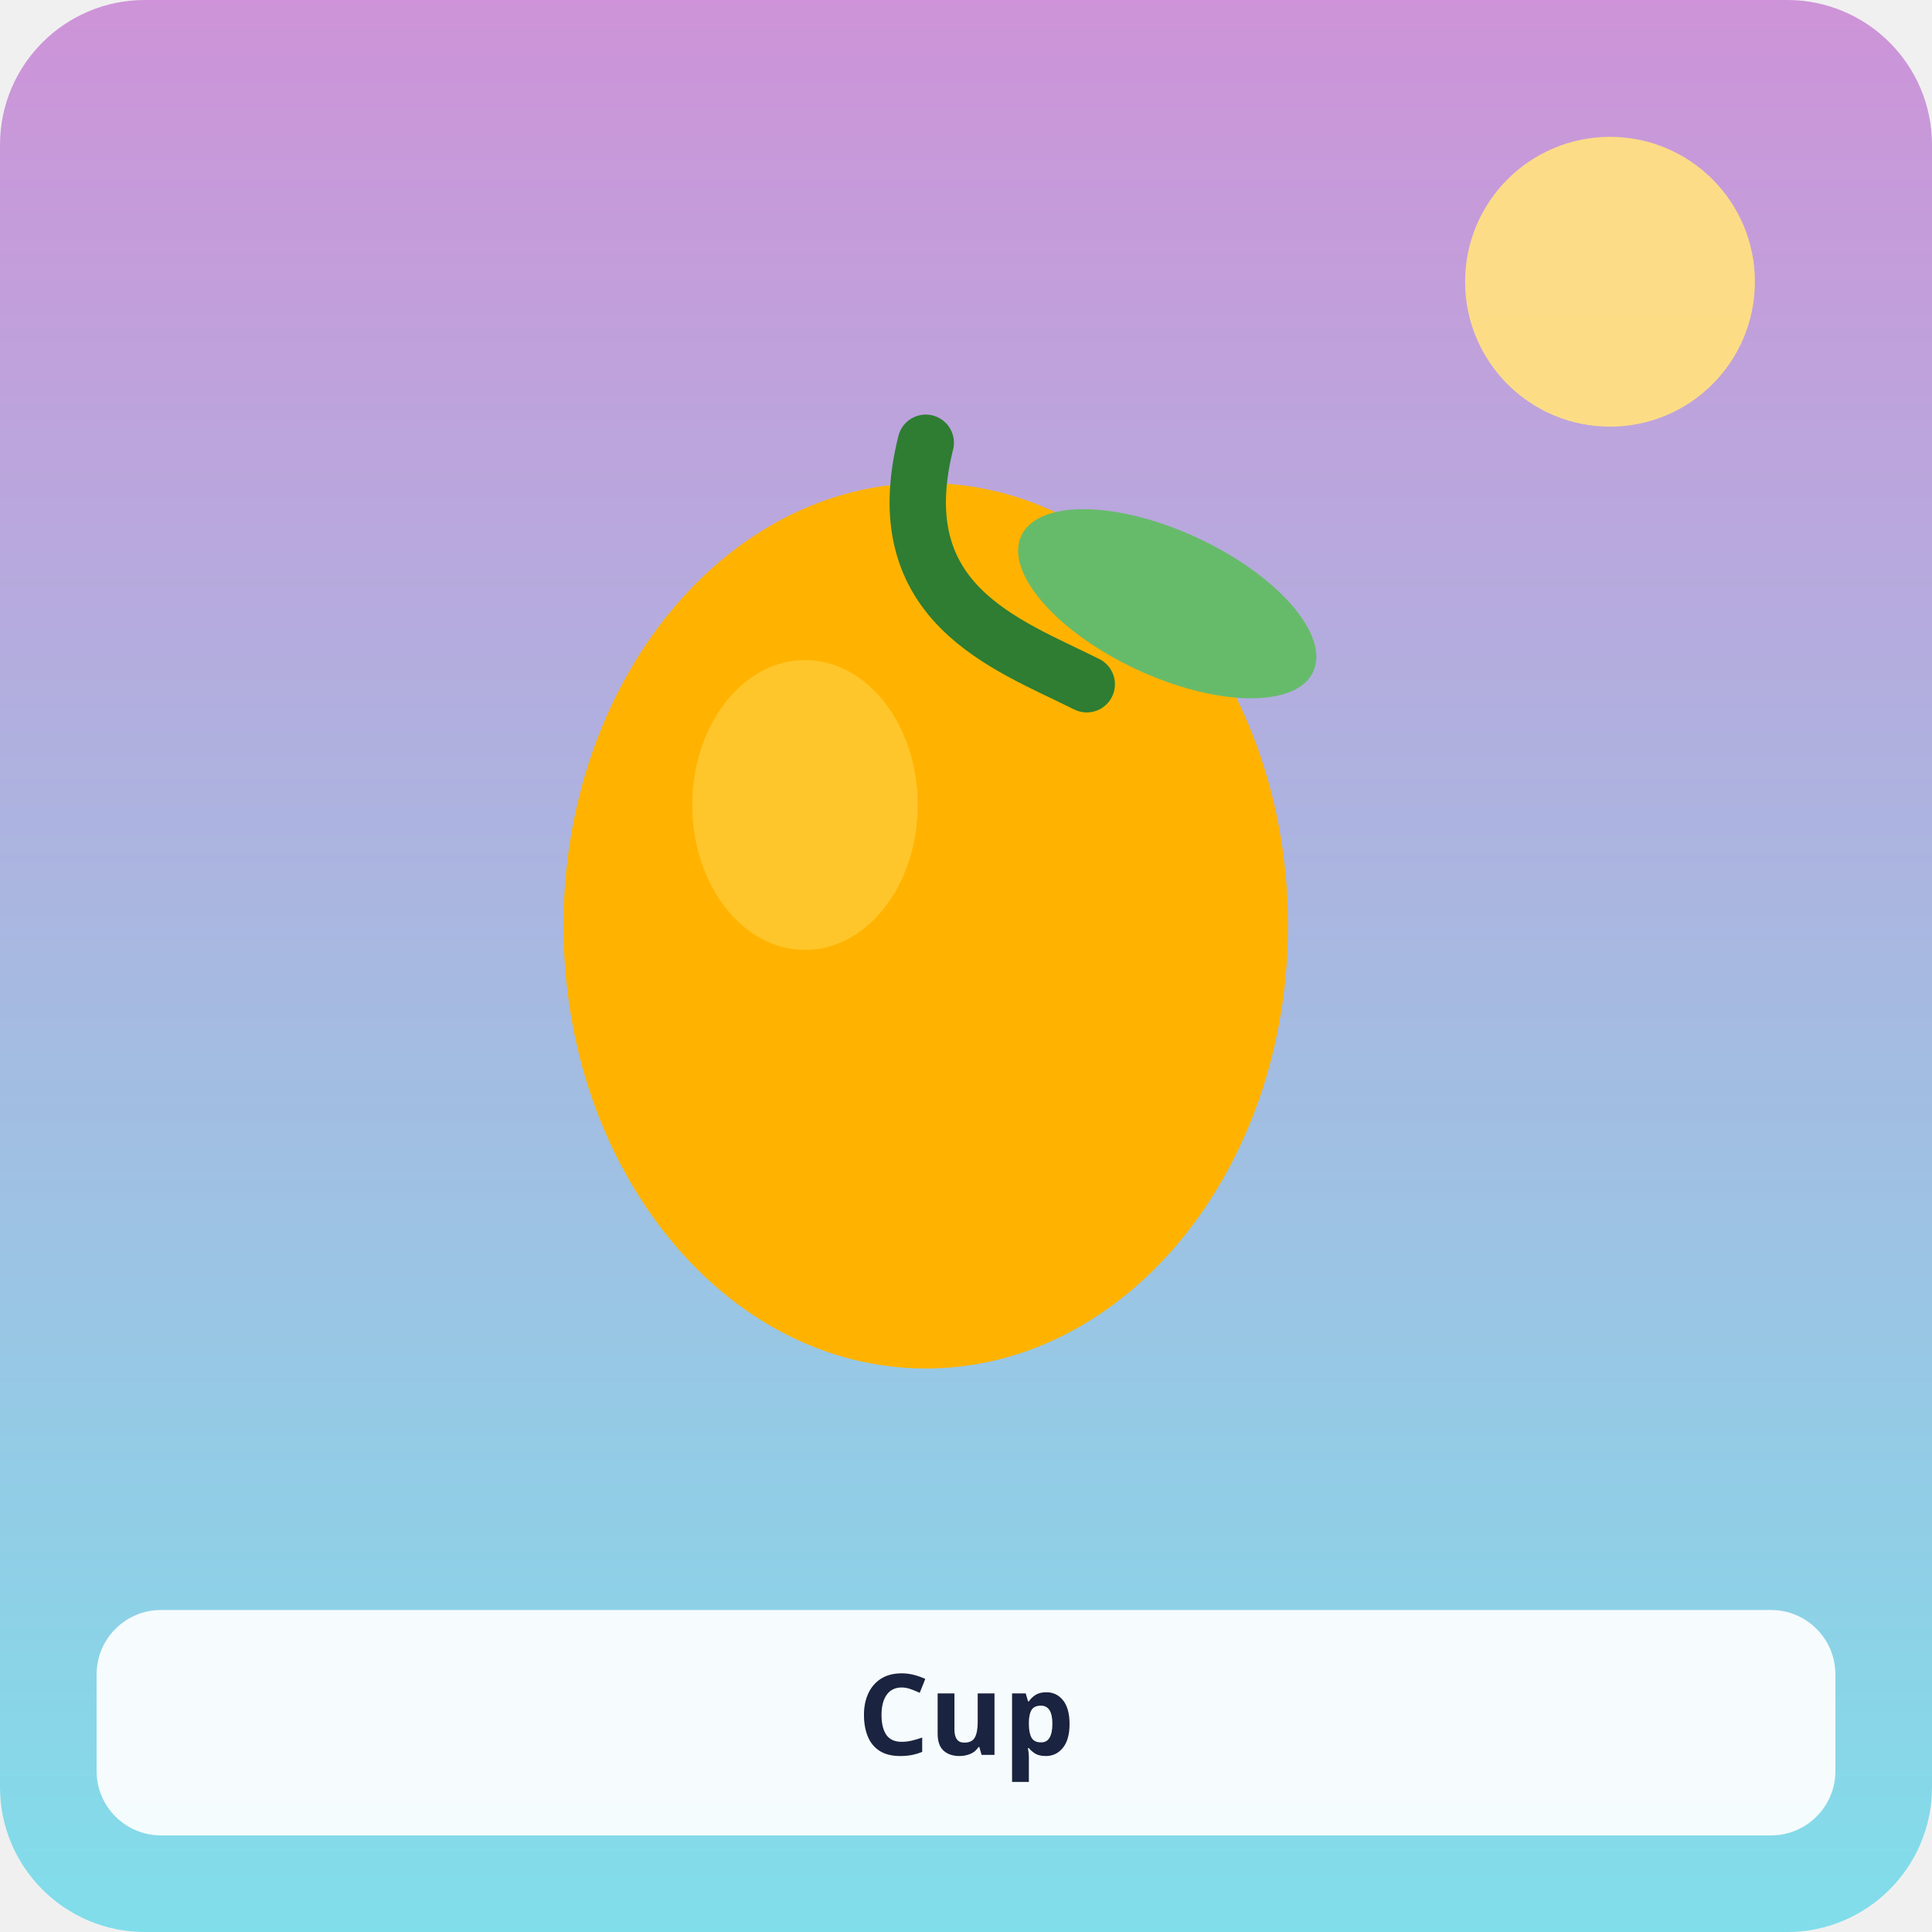
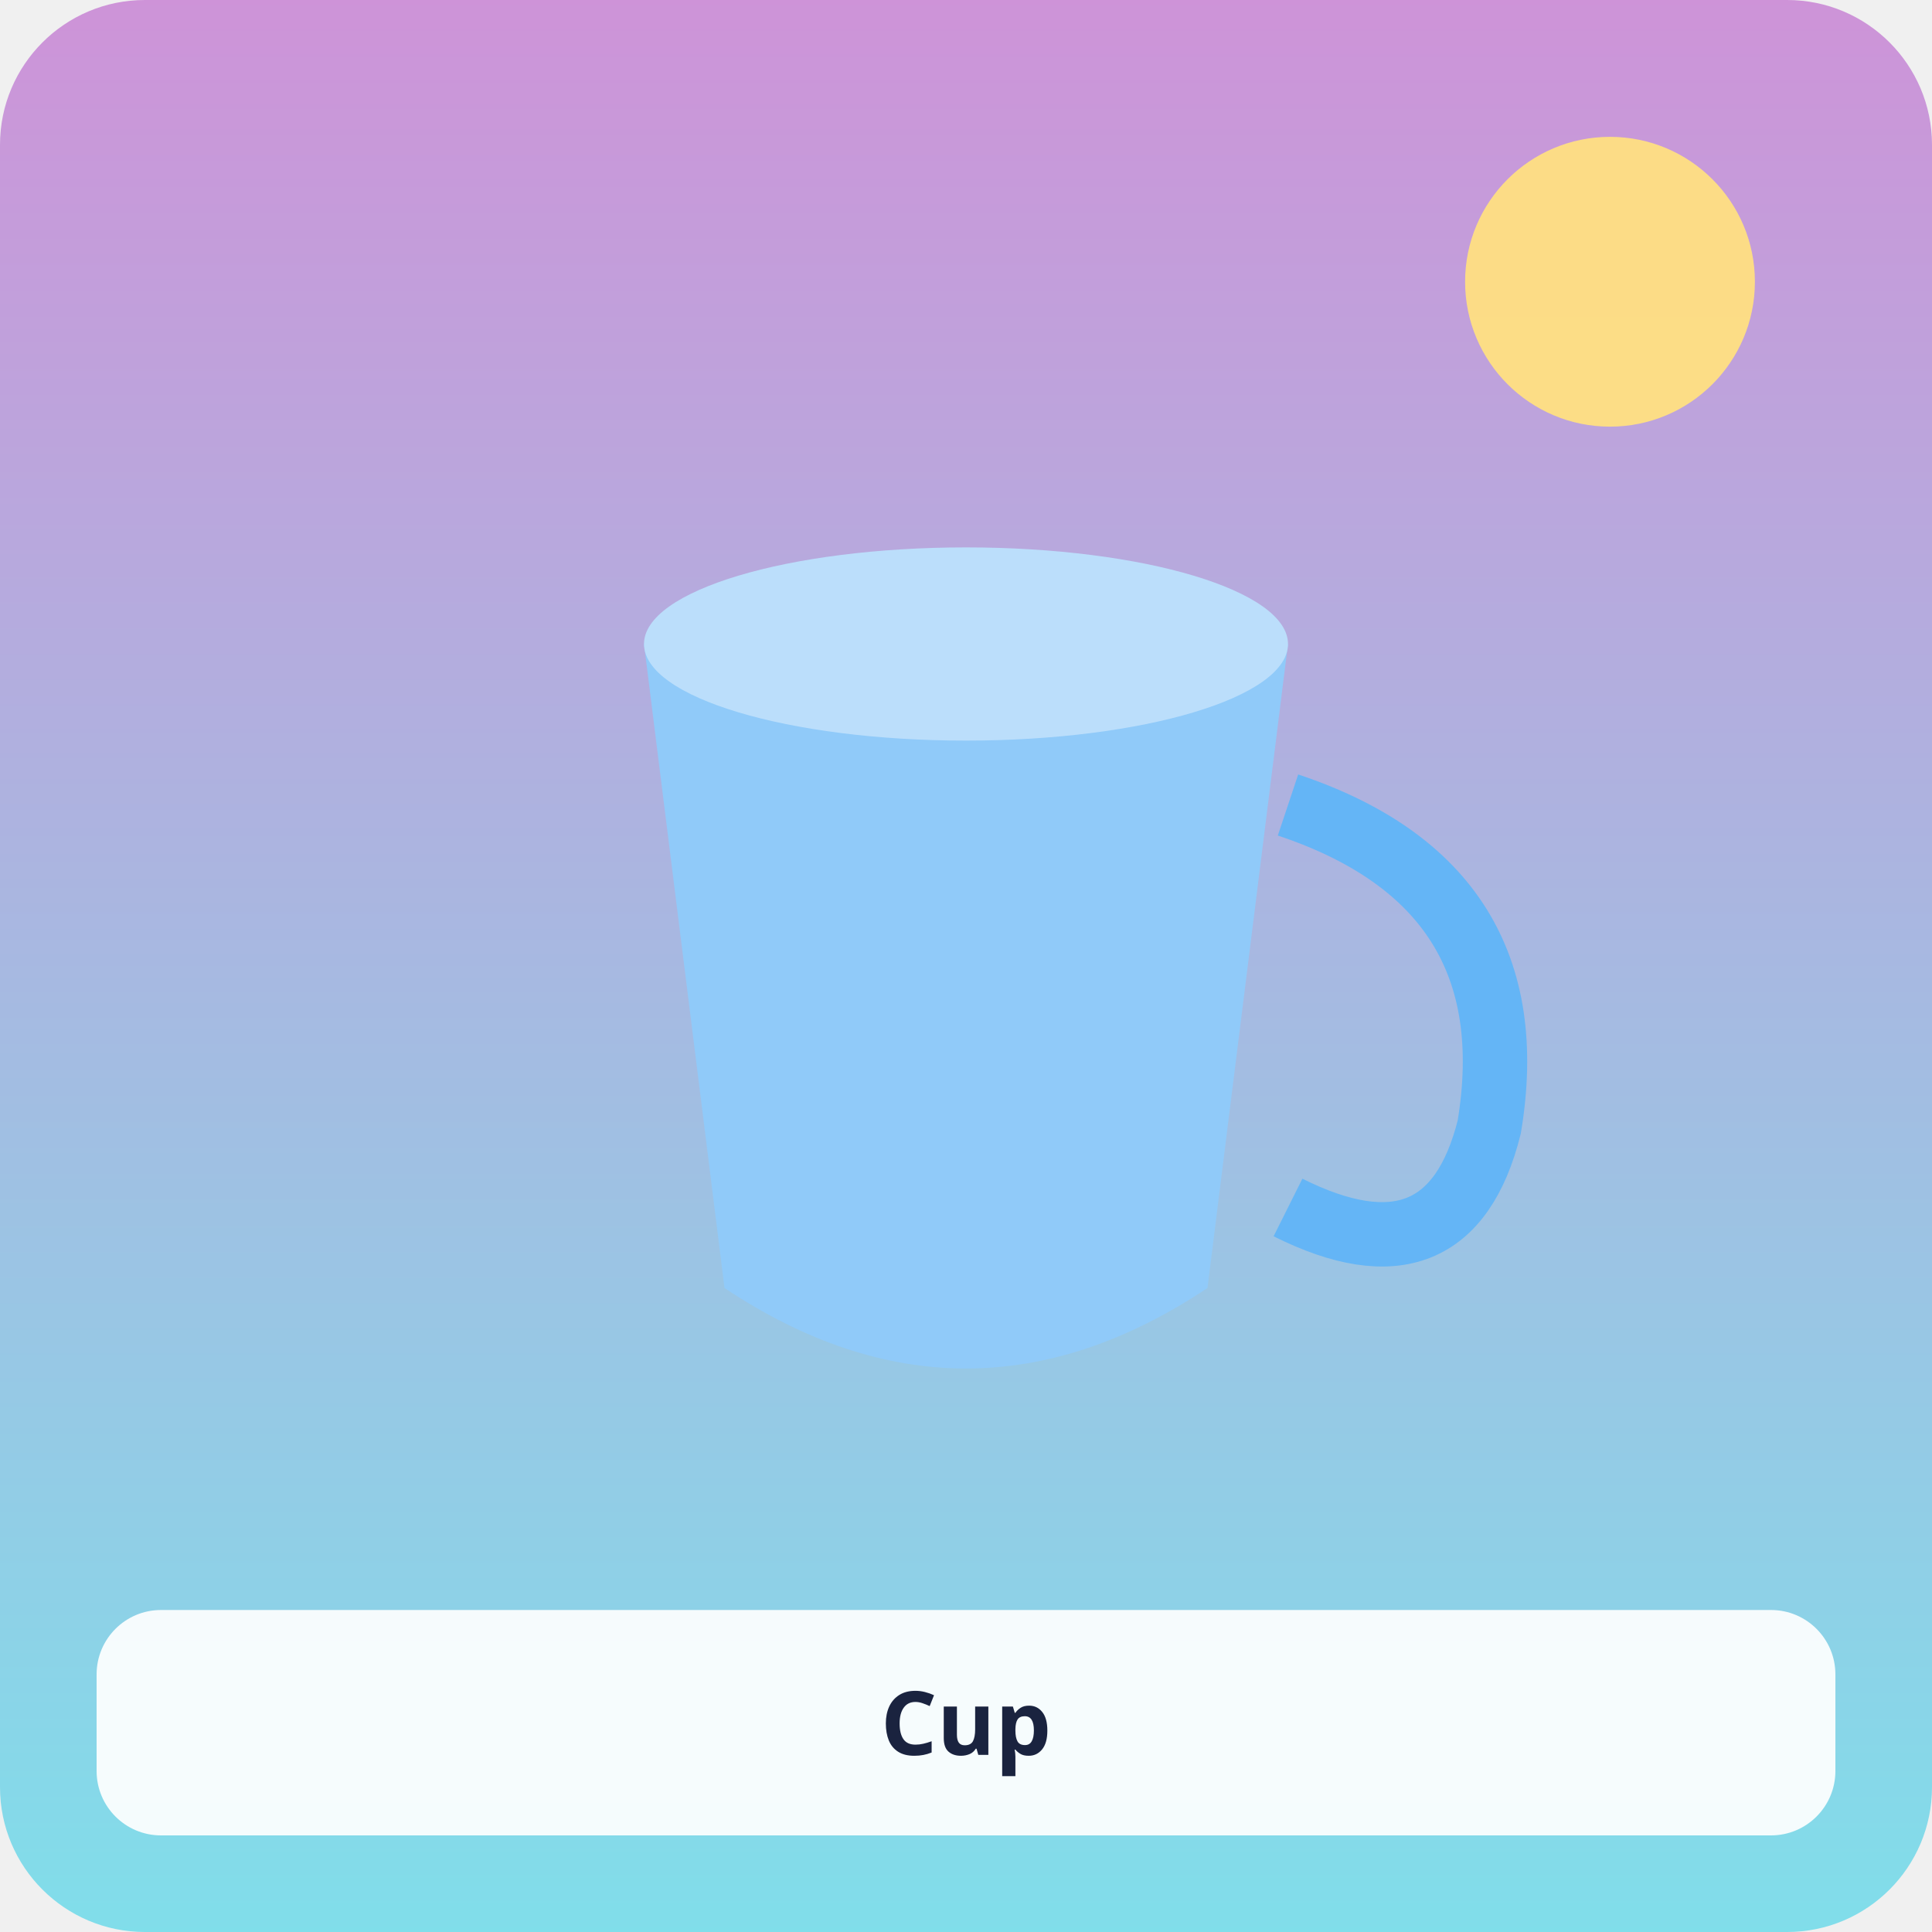
<svg xmlns="http://www.w3.org/2000/svg" viewBox="0 0 480 480" role="img" aria-label="Cup">
  <defs>
    <linearGradient id="sky" x1="0" y1="0" x2="0" y2="1">
      <stop offset="0%" stop-color="#CE93D8" />
      <stop offset="100%" stop-color="#80DEEA" />
    </linearGradient>
  </defs>
  <rect width="480" height="480" rx="36" fill="url(#sky)" />
  <circle cx="400" cy="70" r="36" fill="#FFE082" opacity="0.95" />
-   <ellipse cx="230" cy="230" rx="90" ry="110" fill="#FFB300" />
-   <ellipse cx="200" cy="200" rx="28" ry="36" fill="#FFD54F" opacity="0.55" />
-   <path d="M230 110 C220 150 250 160 270 170" stroke="#2E7D32" stroke-width="14" fill="none" stroke-linecap="round" />
-   <ellipse cx="290" cy="150" rx="40" ry="18" fill="#66BB6A" transform="rotate(25 290 150)" />
+   <path d="M160 160 L180 320 Q240 360 300 320 L320 160 Z" fill="#90CAF9" />
+   <ellipse cx="240" cy="160" rx="80" ry="24" fill="#BBDEFB" />
+   <path d="M320 200 Q380 220 370 280 Q360 320 320 300" stroke="#64B5F6" stroke-width="16" fill="none" />
  <rect x="24" y="400" width="432" height="56" rx="16" fill="#FFFFFF" opacity="0.92" />
-   <text x="240" y="436" text-anchor="middle" font-family="Nunito,Segoe UI,sans-serif" font-size="28" font-weight="700" fill="#1a233f">Cup</text>
+   <text x="240" y="436" text-anchor="middle" font-family="Nunito,Segoe UI,sans-serif" font-size="22" font-weight="700" fill="#1a233f">Cup</text>
</svg>
